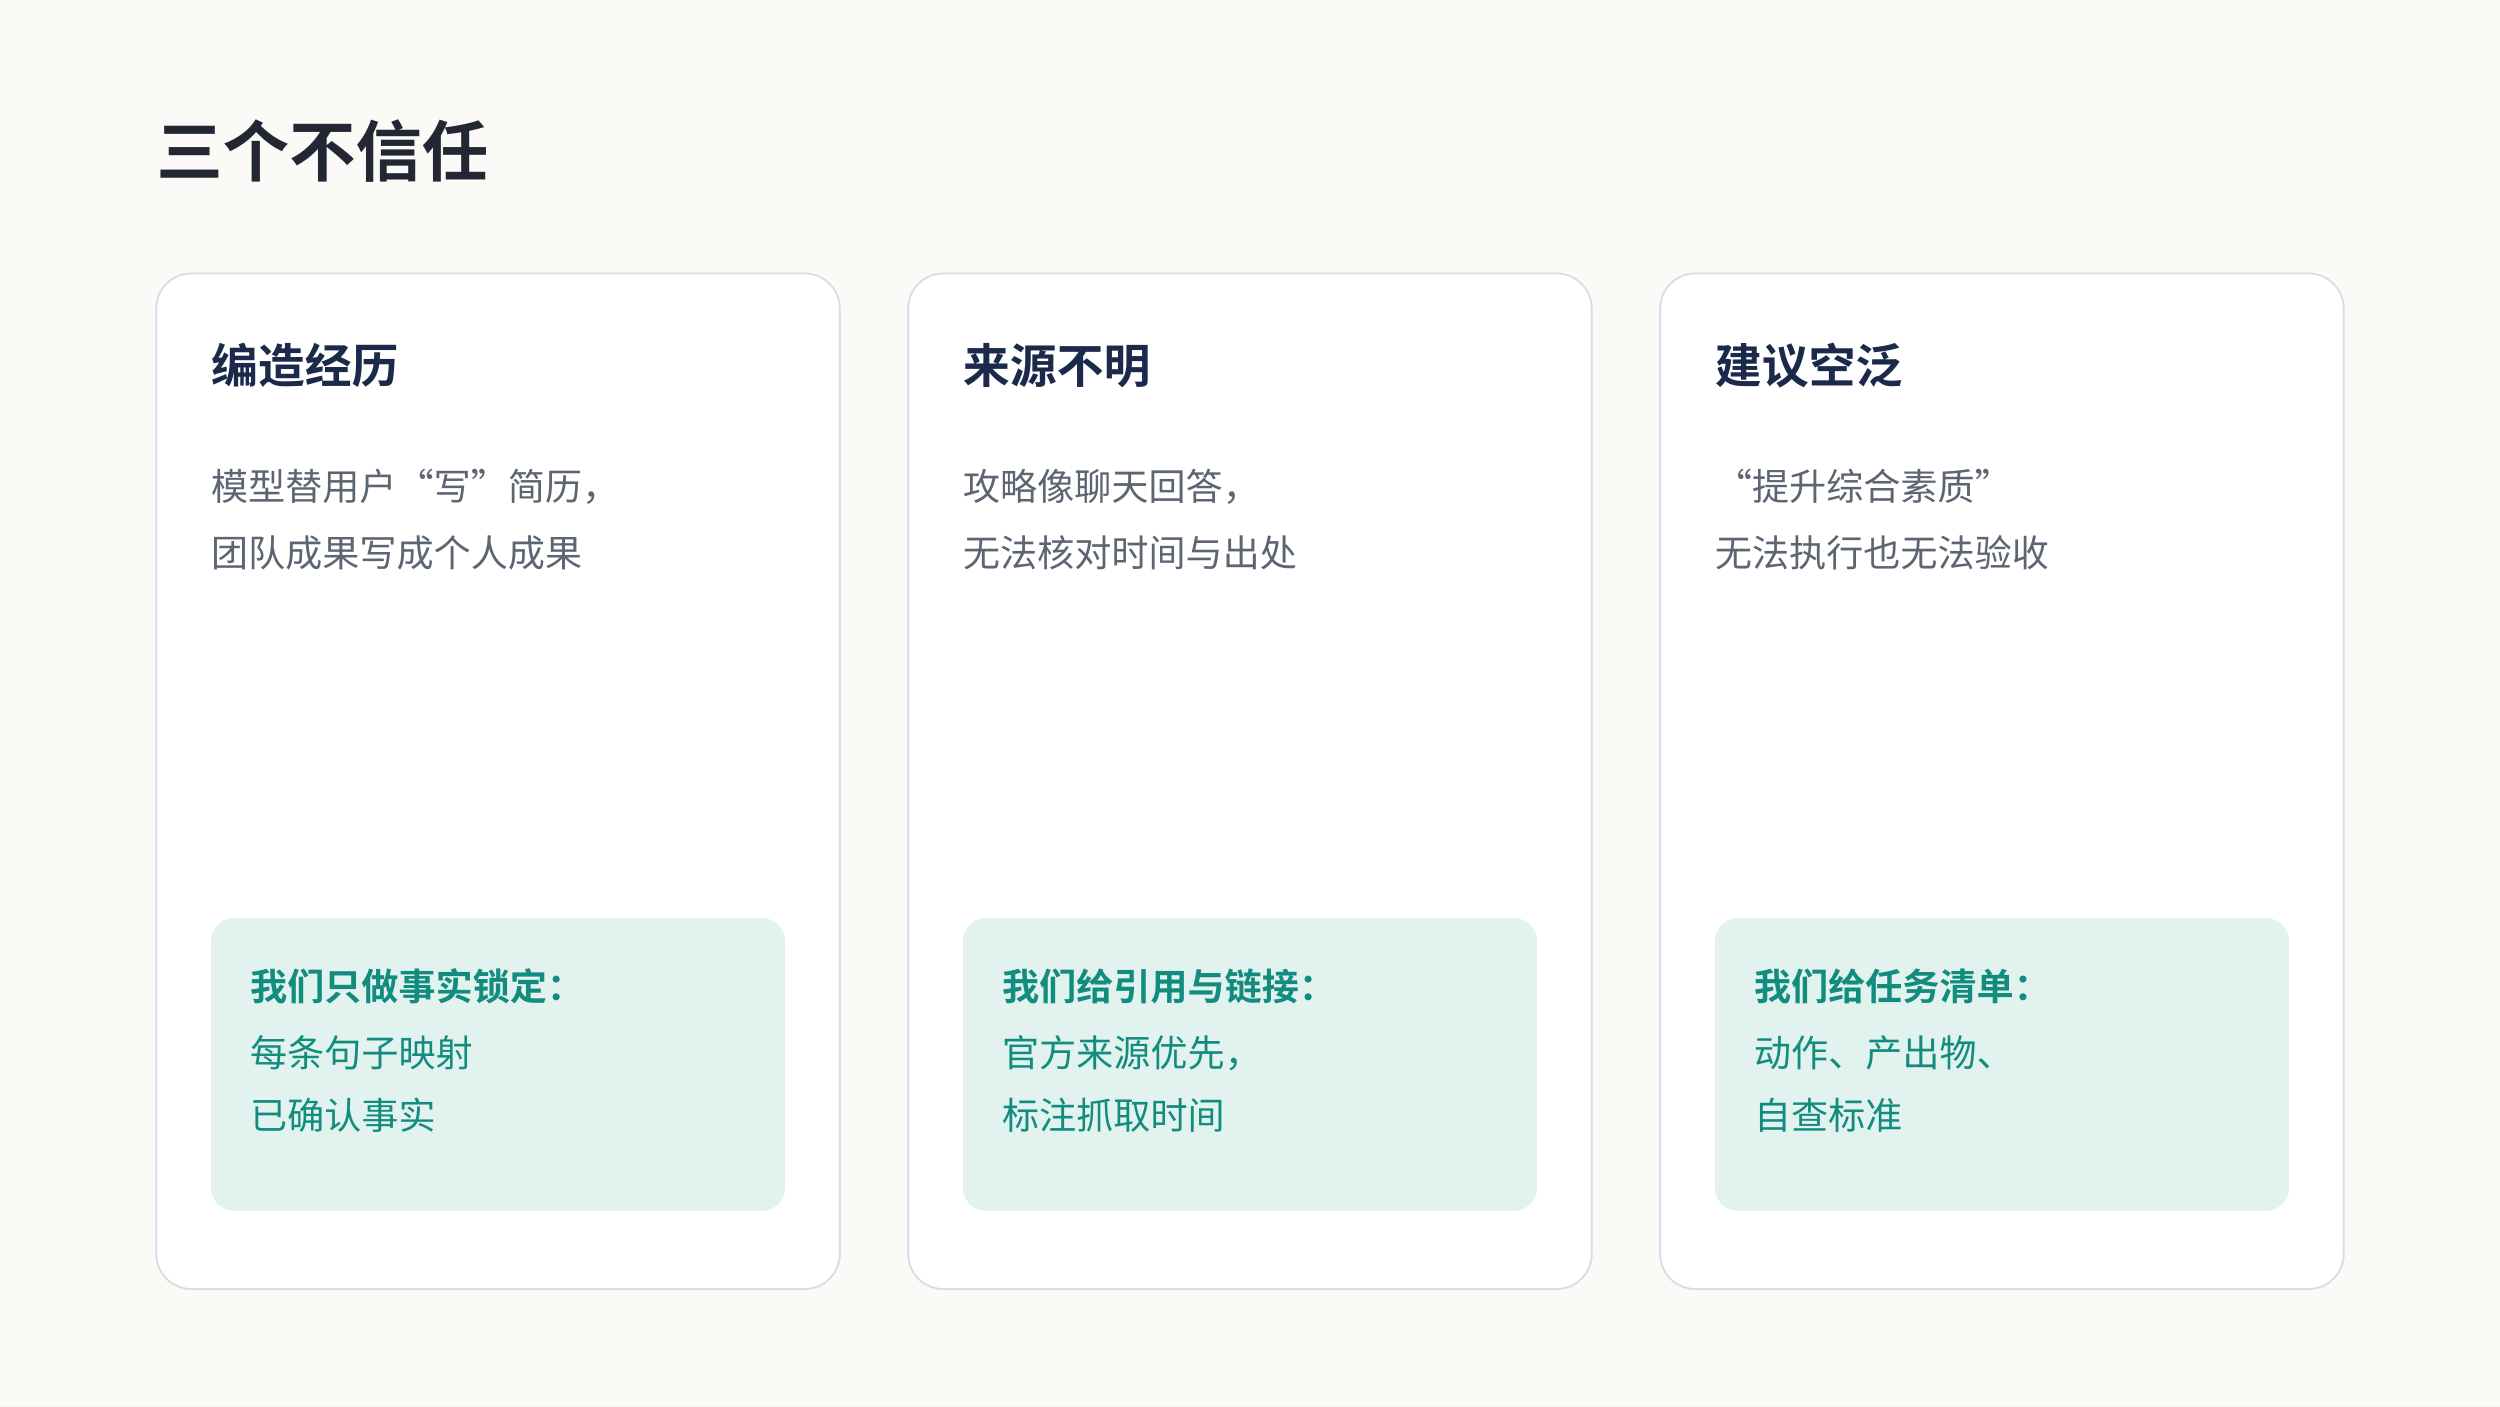
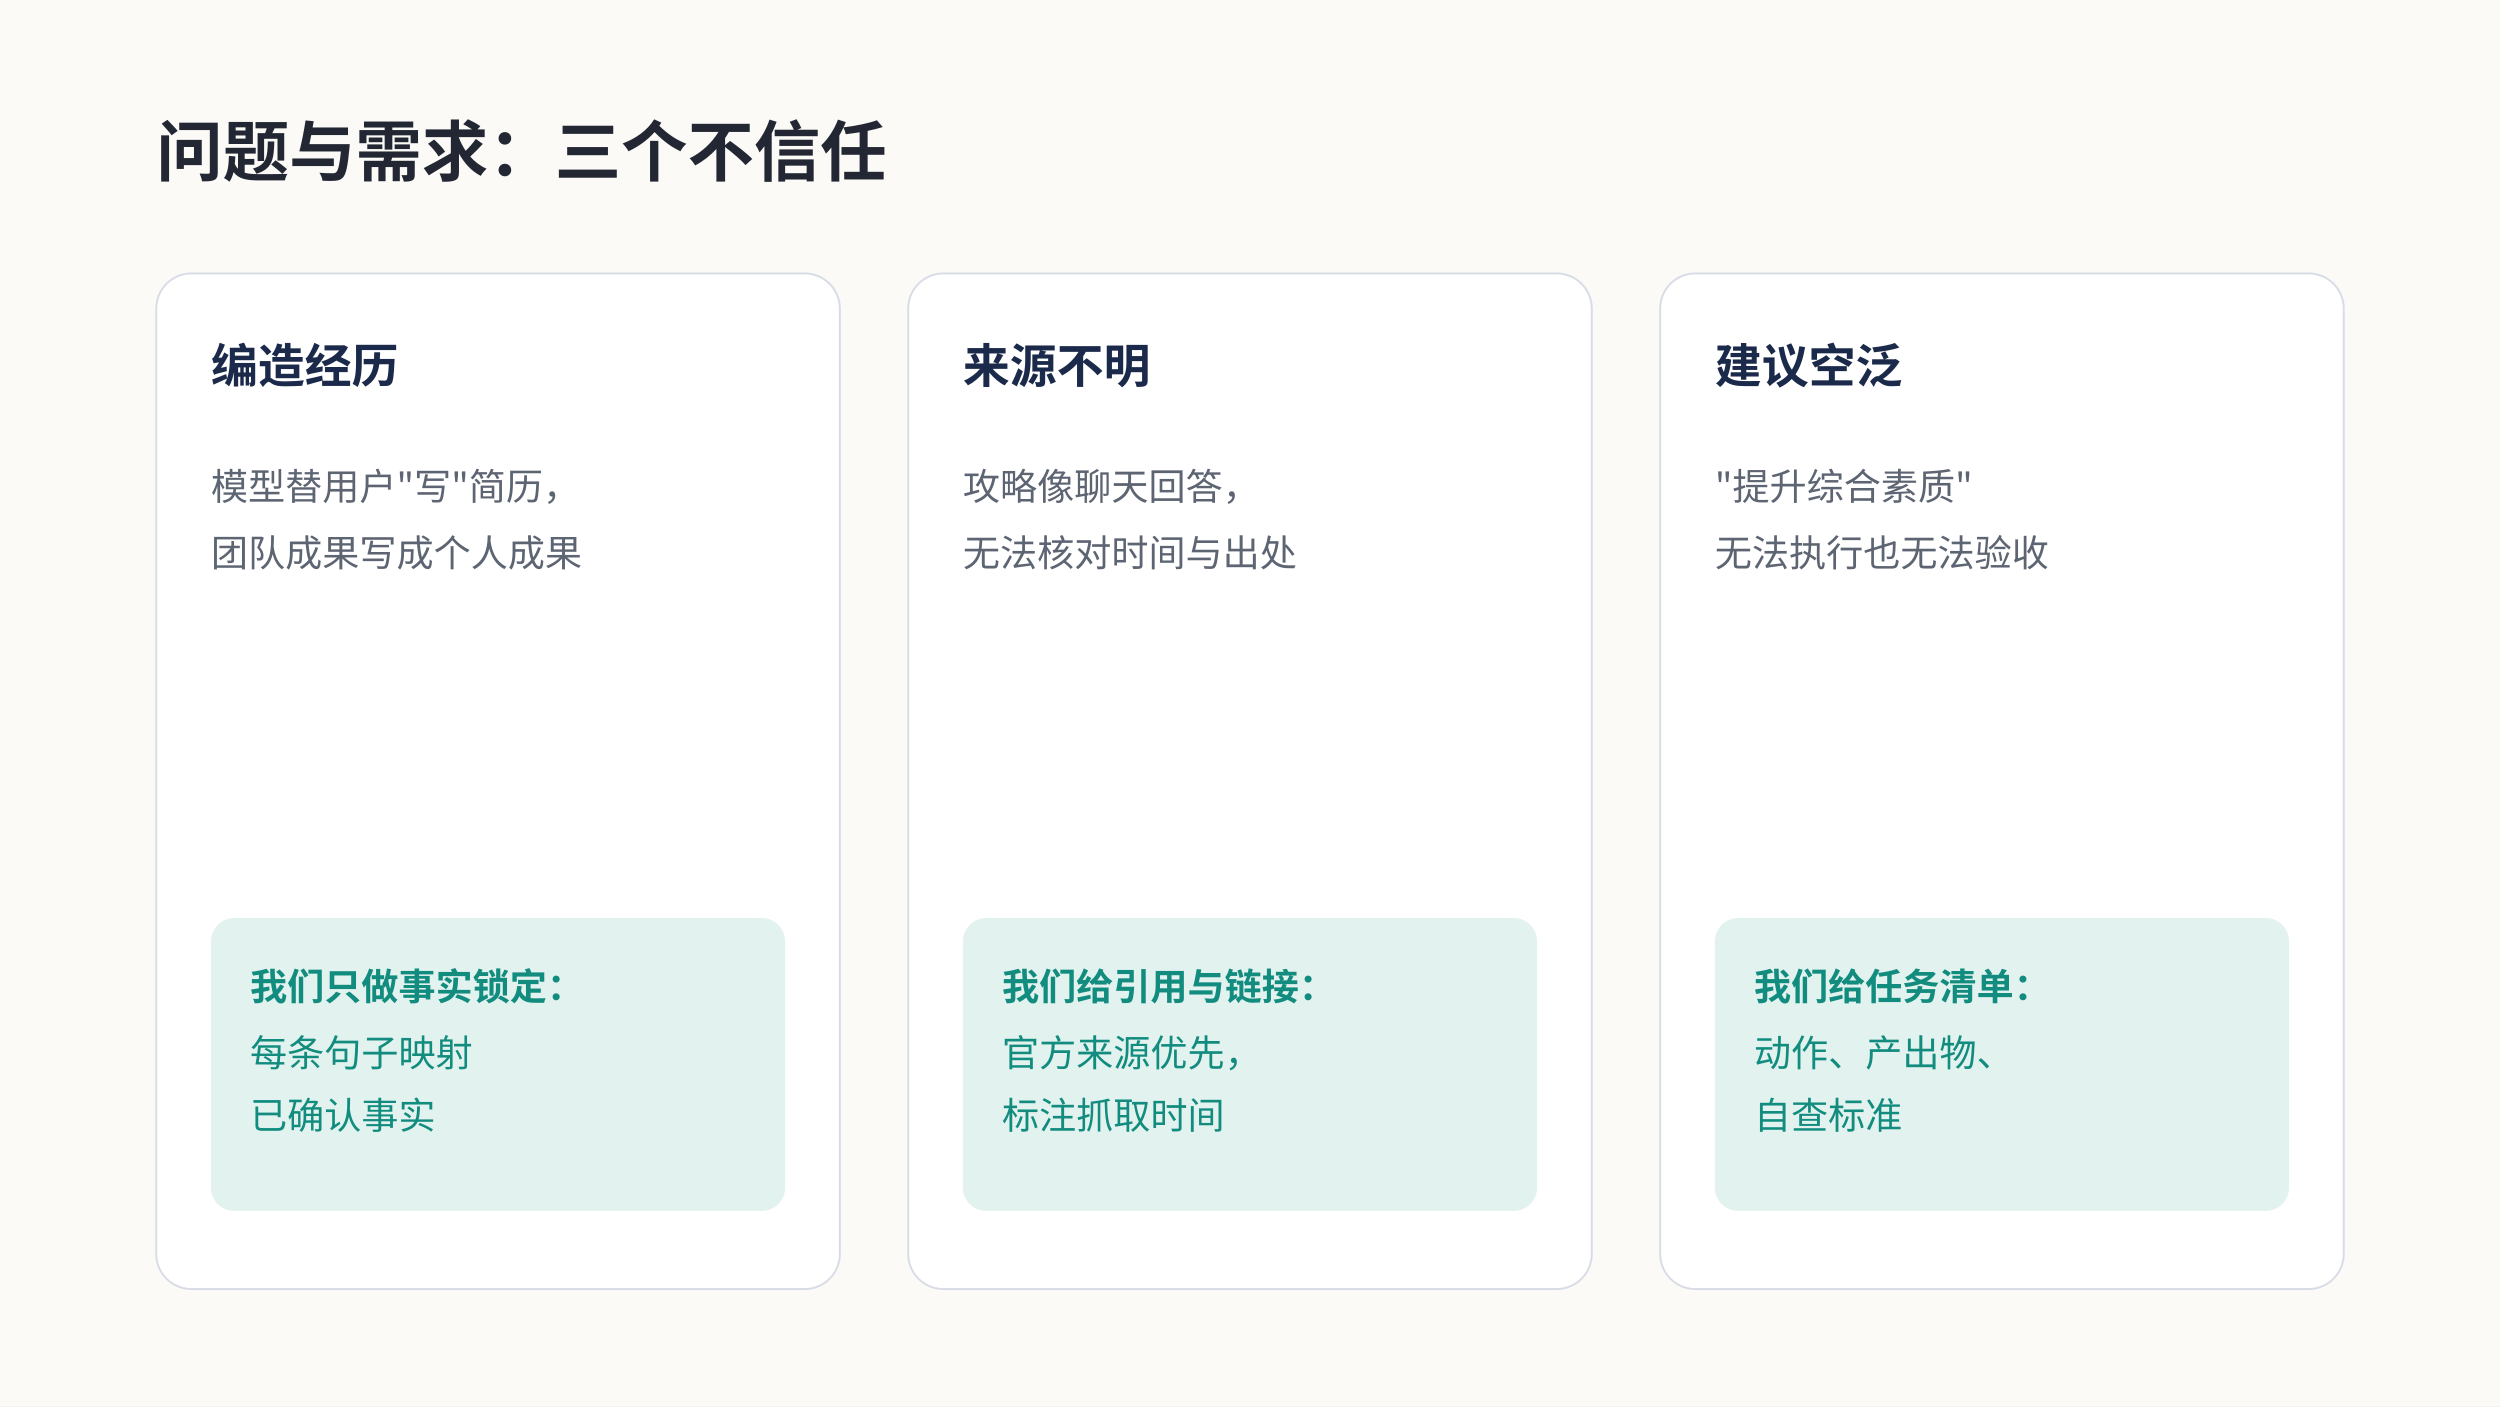
<svg xmlns="http://www.w3.org/2000/svg" viewBox="0 0 1280 720" lang="zh-CN" data-pptx-page-role="content" font-family="Noto Sans CJK SC">
  <rect id="bg-03-1" width="1280" height="720" fill="#FBFAF6" data-pptx-role="background" />
  <g id="pain-title" data-pptx-bounds="80 46 600 60">
-     <text x="80" y="90" font-size="34" font-weight="bold" fill="#222733">三个不信任</text>
+     <text x="80" y="90" font-size="34" font-weight="bold" fill="#222733">问题与需求：三个不信任</text>
  </g>
  <g id="pain-cards" data-pptx-bounds="80 140 1120 520">
    <g id="pain-card1">
      <rect x="80" y="140" width="350" height="520" rx="18" fill="#FFFFFF" stroke="#D8DCE6" />
      <text x="108" y="196" font-size="24" font-weight="bold" fill="#1B2A4A">编造经历</text>
-       <text x="108" y="256" font-size="19" fill="#5D6472">模型替用户“写”简历，</text>
+       <text x="108" y="256" font-size="19" fill="#5D6472">模型替用户"写"简历，</text>
      <text x="108" y="290" font-size="19" fill="#5D6472">团队成果写成个人成果</text>
      <rect x="108" y="470" width="294" height="150" rx="12" fill="#E2F2EF" />
      <text x="128" y="512" font-size="19" font-weight="bold" fill="#128C7E">我们只做事实锁定：</text>
      <text x="128" y="546" font-size="19" fill="#128C7E">每条句子映射</text>
      <text x="128" y="578" font-size="19" fill="#128C7E">已确认事实</text>
    </g>
    <g id="pain-card2">
      <rect x="465" y="140" width="350" height="520" rx="18" fill="#FFFFFF" stroke="#D8DCE6" />
      <text x="493" y="196" font-size="24" font-weight="bold" fill="#1B2A4A">来源不明</text>
      <text x="493" y="256" font-size="19" fill="#5D6472">攻略像聊天回答，</text>
      <text x="493" y="290" font-size="19" fill="#5D6472">无法核对时间与出处</text>
      <rect x="493" y="470" width="294" height="150" rx="12" fill="#E2F2EF" />
      <text x="513" y="512" font-size="19" font-weight="bold" fill="#128C7E">我们给引用与链接：</text>
      <text x="513" y="546" font-size="19" fill="#128C7E">官方来源优先，</text>
      <text x="513" y="578" font-size="19" fill="#128C7E">标注抓取时间</text>
    </g>
    <g id="pain-card3">
      <rect x="850" y="140" width="350" height="520" rx="18" fill="#FFFFFF" stroke="#D8DCE6" />
      <text x="878" y="196" font-size="24" font-weight="bold" fill="#1B2A4A">建议空泛</text>
-       <text x="878" y="256" font-size="19" fill="#5D6472">“提升综合素质”</text>
+       <text x="878" y="256" font-size="19" fill="#5D6472">"提升综合素质"</text>
      <text x="878" y="290" font-size="19" fill="#5D6472">无法执行也无法验收</text>
      <rect x="878" y="470" width="294" height="150" rx="12" fill="#E2F2EF" />
      <text x="898" y="512" font-size="19" font-weight="bold" fill="#128C7E">我们给任务清单：</text>
      <text x="898" y="546" font-size="19" fill="#128C7E">动作、产出物、</text>
      <text x="898" y="578" font-size="19" fill="#128C7E">自查标准</text>
    </g>
  </g>
</svg>
